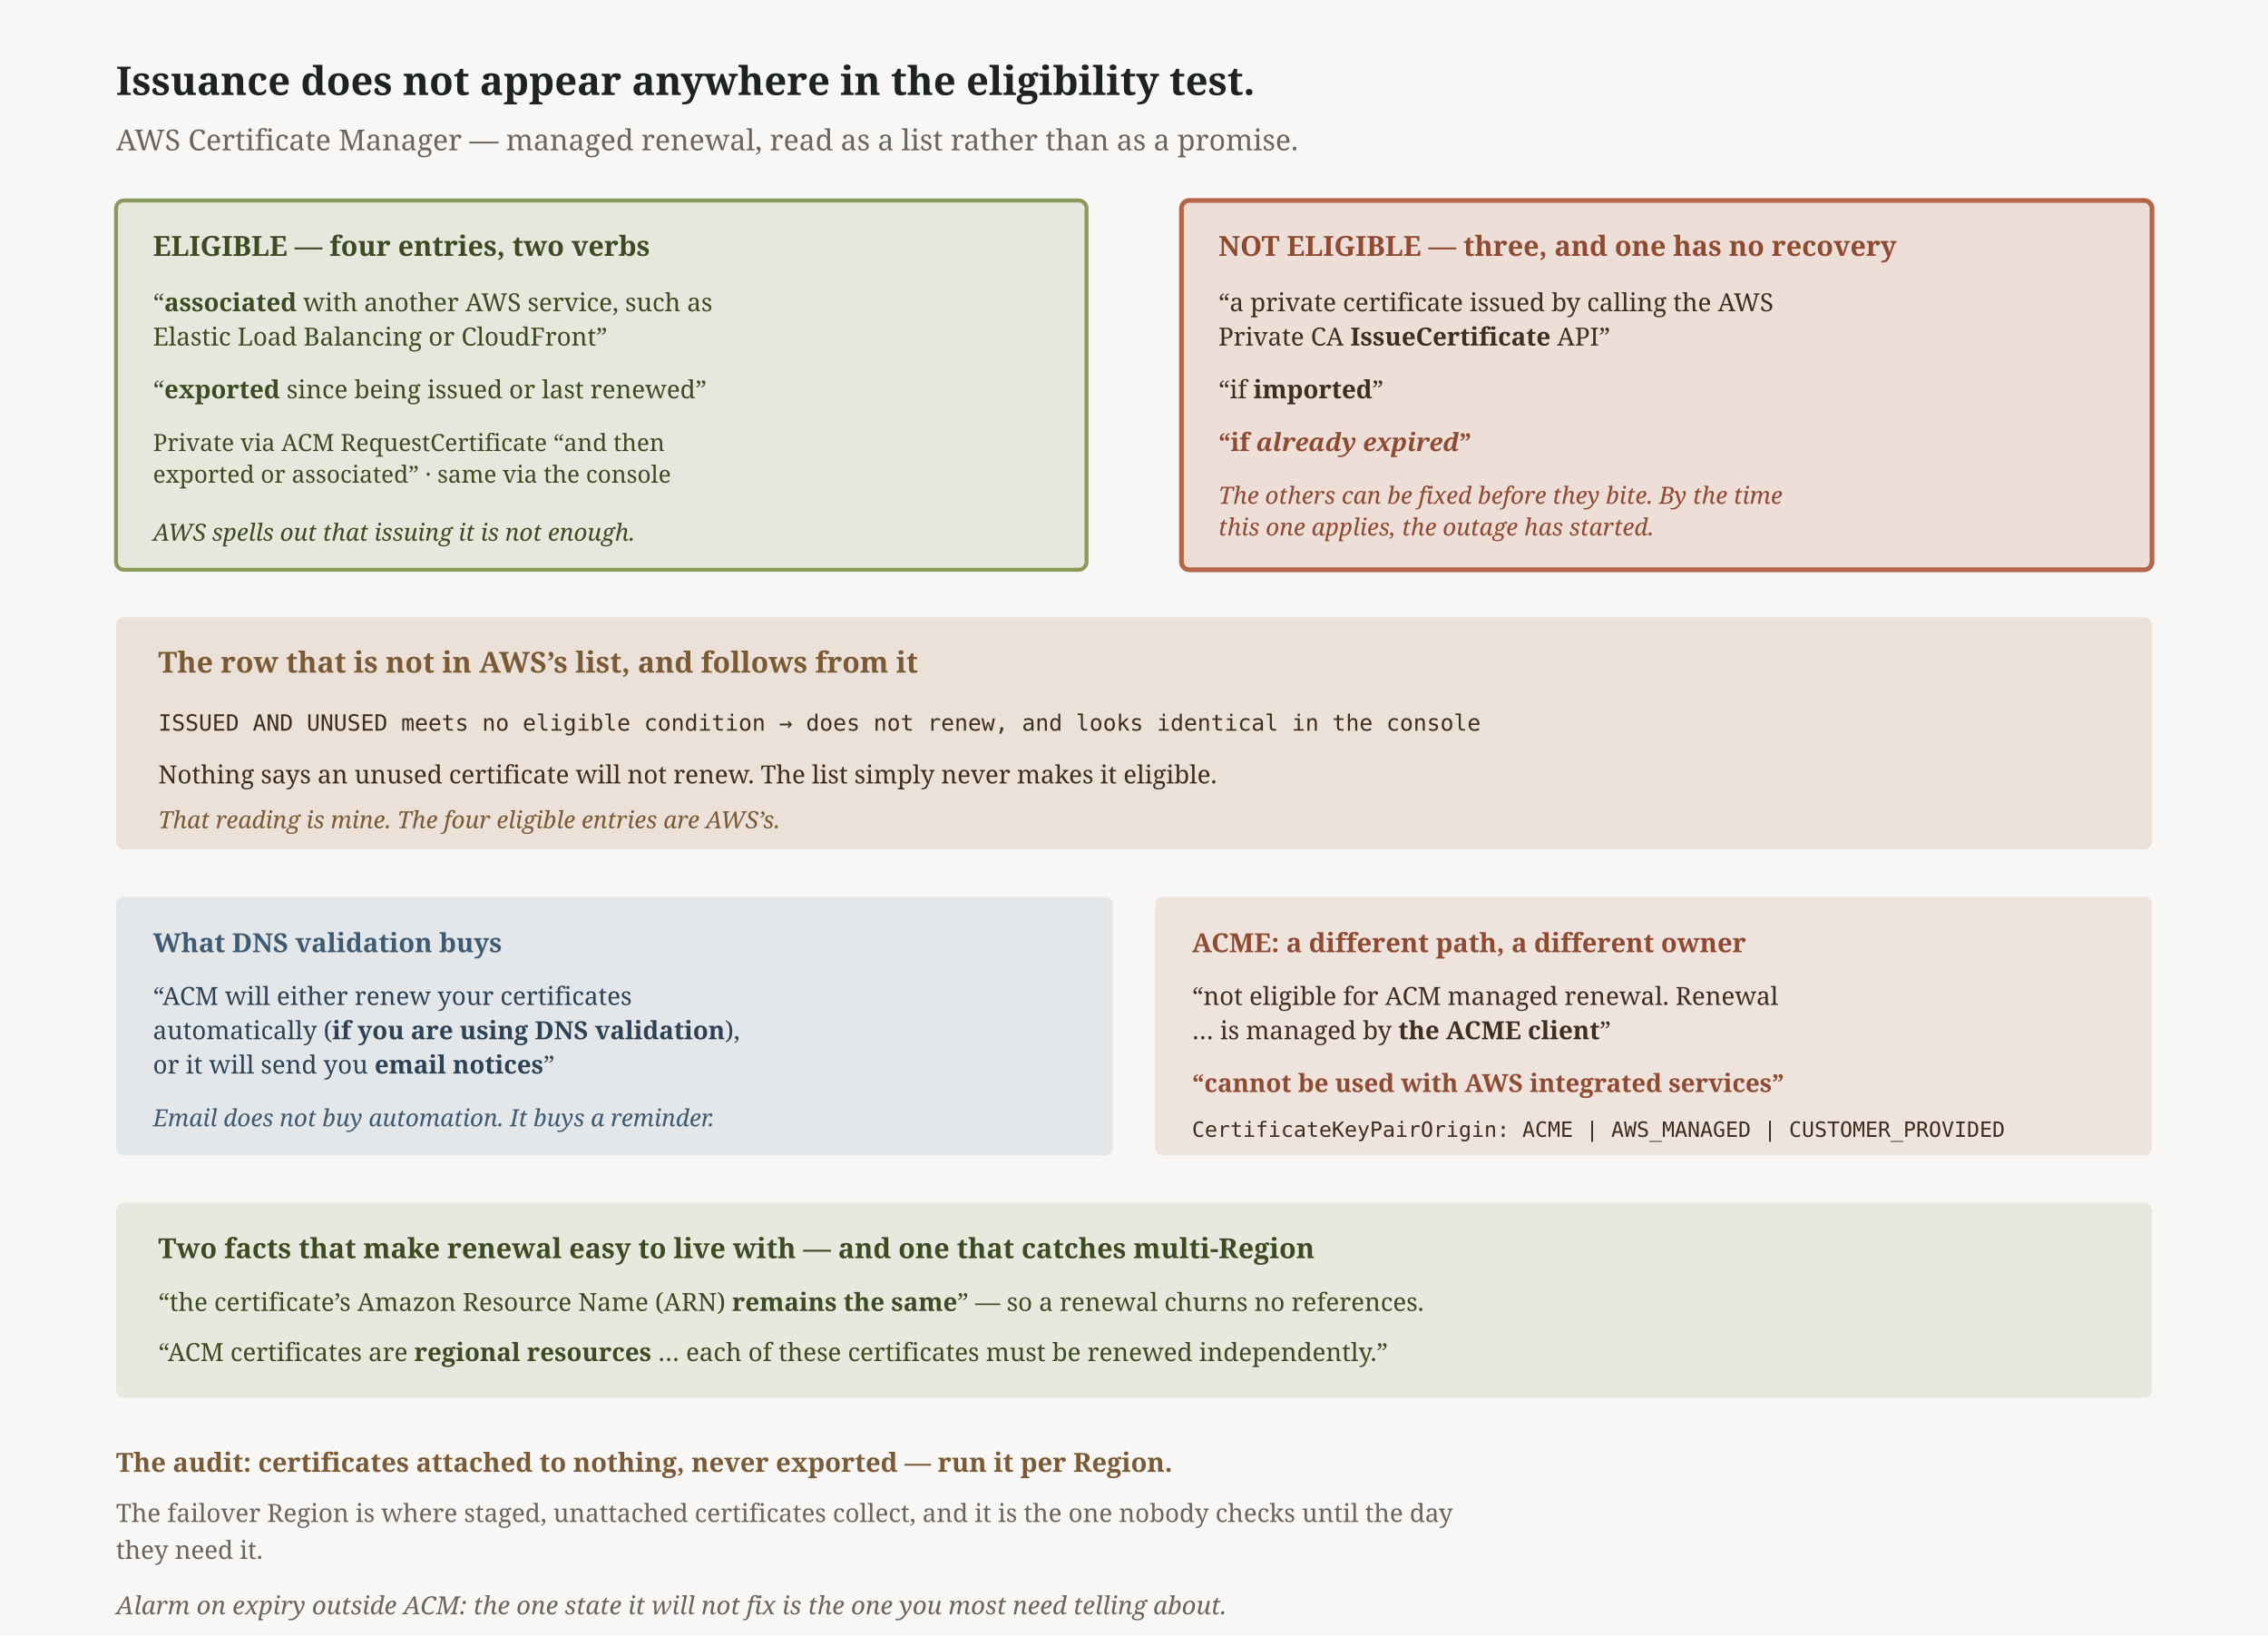
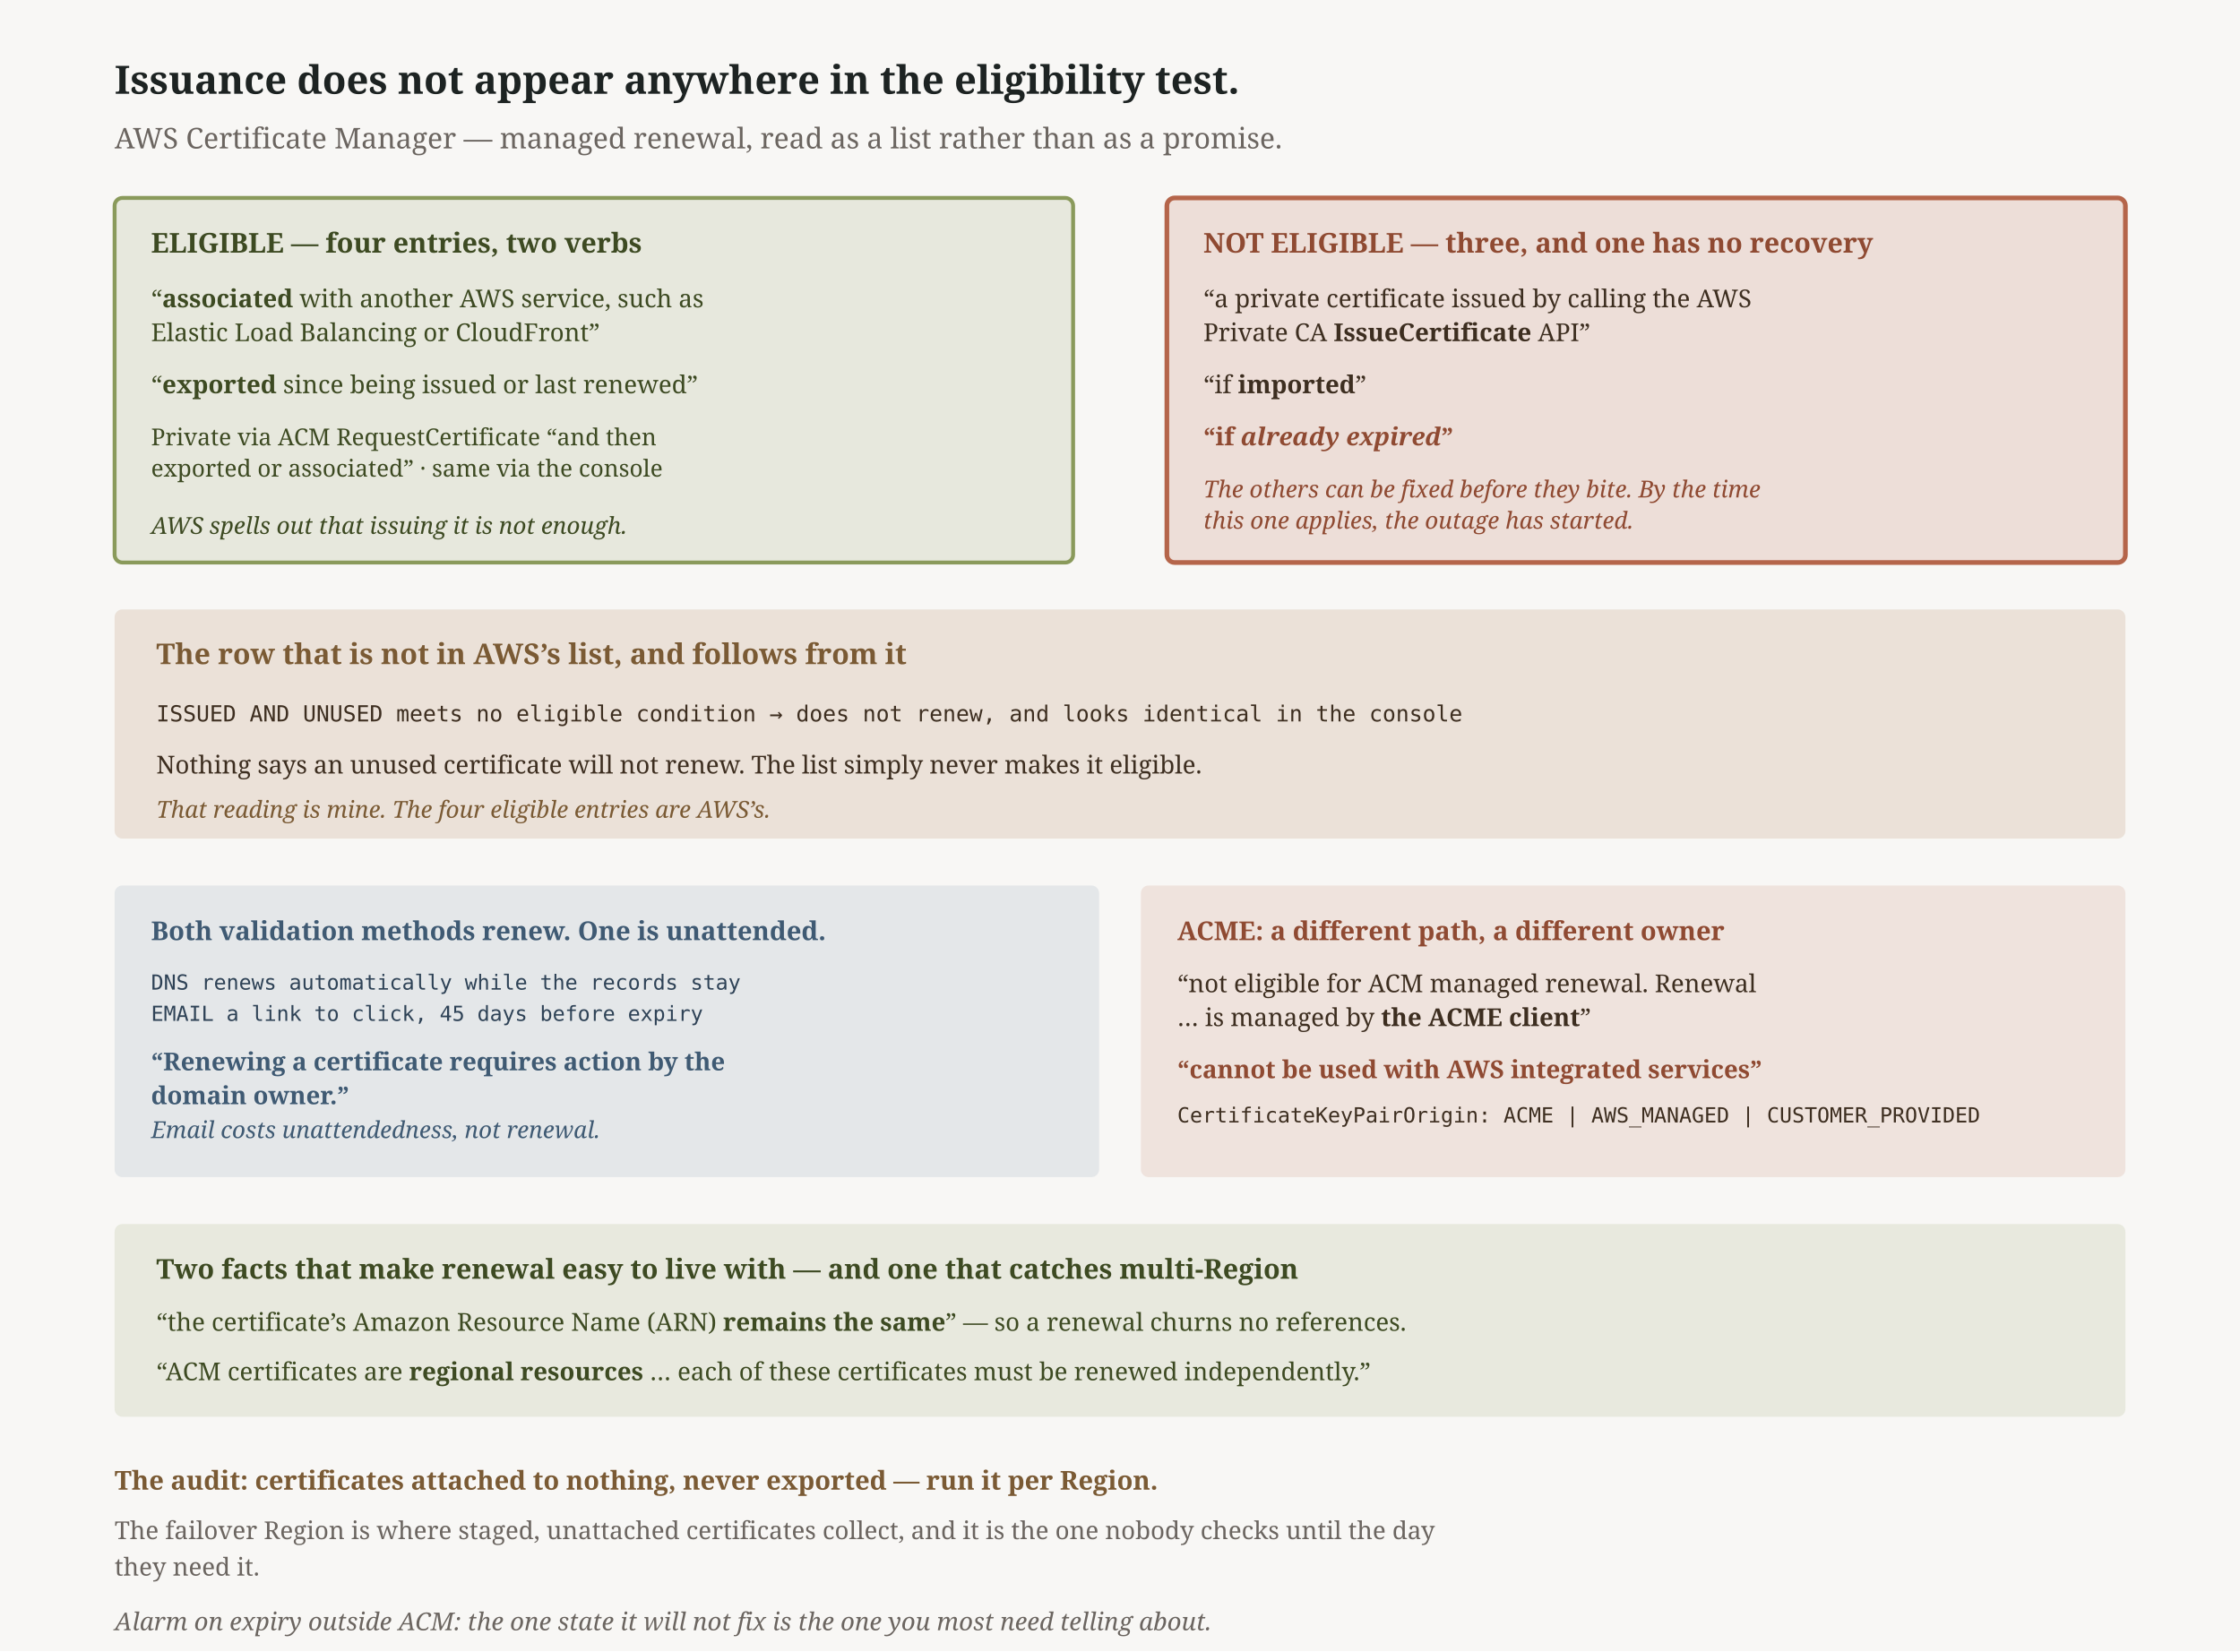
- <svg xmlns="http://www.w3.org/2000/svg" viewBox="0 0 860 620" style="width:100%;max-width:860px;" role="img" aria-label="Diagram: AWS Certificate Manager grants automatic renewal on the basis of use rather than issuance. Every eligible case in the published list describes a certificate that was associated with another AWS service or exported since being issued or last renewed, including the two private-certificate cases where AWS states that issuing is not enough. Three cases are not eligible: a private certificate issued by calling the AWS Private CA IssueCertificate API, an imported certificate, and one that has already expired. Automatic renewal is also conditioned on DNS validation; with email validation ACM sends notices instead. Certificates issued through ACME are not eligible for ACM managed renewal because renewal is managed by the ACME client, and ACME certificates cannot be used with AWS integrated services.">
-   <rect width="860" height="620" fill="#F8F7F5" />
+ <svg xmlns="http://www.w3.org/2000/svg" viewBox="0 0 860 634" style="width:100%;max-width:860px;" role="img" aria-label="Diagram: AWS Certificate Manager grants automatic renewal on the basis of use rather than issuance. Every eligible case in the published list describes a certificate that was associated with another AWS service or exported since being issued or last renewed, including the two private-certificate cases where AWS states that issuing is not enough. Three cases are not eligible: a private certificate issued by calling the AWS Private CA IssueCertificate API, an imported certificate, and one that has already expired. Both DNS and email validation support renewal: DNS renews unattended while the validation records remain in place, while email validation sends the domain owner a link to click 45 days before expiry, since renewing a certificate requires action by the domain owner. Certificates issued through ACME are not eligible for ACM managed renewal because renewal is managed by the ACME client, and ACME certificates cannot be used with AWS integrated services.">
+   <rect width="860" height="634" fill="#F8F7F5" />
  <text x="44" y="36" font-family="Georgia, serif" font-size="15" font-weight="bold" fill="#1D2322">Issuance does not appear anywhere in the eligibility test.</text>
  <text x="44" y="57" font-family="Georgia, serif" font-size="11" fill="#6B6560">AWS Certificate Manager — managed renewal, read as a list rather than as a promise.</text>
  <rect x="44" y="76" width="368" height="140" rx="3" fill="#8A9A5B" opacity="0.16" />
  <rect x="44" y="76" width="368" height="140" rx="3" fill="none" stroke="#8A9A5B" stroke-width="1.5" />
  <text x="58" y="97" font-family="Georgia, serif" font-size="10.5" font-weight="bold" fill="#3D4A22">ELIGIBLE — four entries, two verbs</text>
  <text x="58" y="118" font-family="Georgia, serif" font-size="9.5" fill="#3D4A22">“<tspan font-weight="bold">associated</tspan> with another AWS service, such as</text>
  <text x="58" y="131" font-family="Georgia, serif" font-size="9.5" fill="#3D4A22">Elastic Load Balancing or CloudFront”</text>
  <text x="58" y="151" font-family="Georgia, serif" font-size="9.5" fill="#3D4A22">“<tspan font-weight="bold">exported</tspan> since being issued or last renewed”</text>
  <text x="58" y="171" font-family="Georgia, serif" font-size="9" fill="#3D4A22">Private via ACM RequestCertificate “and then</text>
  <text x="58" y="183" font-family="Georgia, serif" font-size="9" fill="#3D4A22">exported or associated”  ·  same via the console</text>
  <text x="58" y="205" font-family="Georgia, serif" font-size="9" font-style="italic" fill="#3D4A22">AWS spells out that issuing it is not enough.</text>
  <rect x="448" y="76" width="368" height="140" rx="3" fill="#B5654A" opacity="0.17" />
  <rect x="448" y="76" width="368" height="140" rx="3" fill="none" stroke="#B5654A" stroke-width="1.8" />
  <text x="462" y="97" font-family="Georgia, serif" font-size="10.5" font-weight="bold" fill="#8F4A32">NOT ELIGIBLE — three, and one has no recovery</text>
  <text x="462" y="118" font-family="Georgia, serif" font-size="9.5" fill="#3D2E20">“a private certificate issued by calling the AWS</text>
  <text x="462" y="131" font-family="Georgia, serif" font-size="9.5" fill="#3D2E20">Private CA <tspan font-weight="bold">IssueCertificate</tspan> API”</text>
  <text x="462" y="151" font-family="Georgia, serif" font-size="9.5" fill="#3D2E20">“if <tspan font-weight="bold">imported</tspan>”</text>
  <text x="462" y="171" font-family="Georgia, serif" font-size="9.5" font-weight="bold" fill="#8F4A32">“if <tspan font-style="italic">already expired</tspan>”</text>
  <text x="462" y="191" font-family="Georgia, serif" font-size="9" font-style="italic" fill="#8F4A32">The others can be fixed before they bite. By the time</text>
  <text x="462" y="203" font-family="Georgia, serif" font-size="9" font-style="italic" fill="#8F4A32">this one applies, the outage has started.</text>
  <rect x="44" y="234" width="772" height="88" rx="3" fill="#C4A484" opacity="0.26" />
  <text x="60" y="255" font-family="Georgia, serif" font-size="11" font-weight="bold" fill="#7A5A34">The row that is not in AWS’s list, and follows from it</text>
  <text x="60" y="277" font-family="Consolas, monospace" font-size="8.5" fill="#3D2E20">ISSUED AND UNUSED   meets no eligible condition   → does not renew, and looks identical in the console</text>
  <text x="60" y="297" font-family="Georgia, serif" font-size="9.5" fill="#3D2E20">Nothing says an unused certificate will not renew. The list simply never makes it eligible.</text>
  <text x="60" y="314" font-family="Georgia, serif" font-size="9" font-style="italic" fill="#7A5A34">That reading is mine. The four eligible entries are AWS’s.</text>
-   <rect x="44" y="340" width="378" height="98" rx="3" fill="#5B7B9A" opacity="0.13" />
-   <text x="58" y="361" font-family="Georgia, serif" font-size="10" font-weight="bold" fill="#3F5A73">What DNS validation buys</text>
-   <text x="58" y="381" font-family="Georgia, serif" font-size="9.5" fill="#2E4256">“ACM will either renew your certificates</text>
-   <text x="58" y="394" font-family="Georgia, serif" font-size="9.5" fill="#2E4256">automatically (<tspan font-weight="bold">if you are using DNS validation</tspan>),</text>
-   <text x="58" y="407" font-family="Georgia, serif" font-size="9.5" fill="#2E4256">or it will send you <tspan font-weight="bold">email notices</tspan>”</text>
-   <text x="58" y="427" font-family="Georgia, serif" font-size="9" font-style="italic" fill="#3F5A73">Email does not buy automation. It buys a reminder.</text>
-   <rect x="438" y="340" width="378" height="98" rx="3" fill="#B5654A" opacity="0.14" />
+   <rect x="44" y="340" width="378" height="112" rx="3" fill="#5B7B9A" opacity="0.13" />
+   <text x="58" y="361" font-family="Georgia, serif" font-size="10" font-weight="bold" fill="#3F5A73">Both validation methods renew. One is unattended.</text>
+   <text x="58" y="380" font-family="Consolas, monospace" font-size="8" fill="#2E4256">DNS     renews automatically while the records stay</text>
+   <text x="58" y="392" font-family="Consolas, monospace" font-size="8" fill="#2E4256">EMAIL   a link to click, 45 days before expiry</text>
+   <text x="58" y="411" font-family="Georgia, serif" font-size="9.5" font-weight="bold" fill="#3F5A73">“Renewing a certificate requires action by the</text>
+   <text x="58" y="424" font-family="Georgia, serif" font-size="9.5" font-weight="bold" fill="#3F5A73">domain owner.”</text>
+   <text x="58" y="437" font-family="Georgia, serif" font-size="9" font-style="italic" fill="#3F5A73">Email costs unattendedness, not renewal.</text>
+   <rect x="438" y="340" width="378" height="112" rx="3" fill="#B5654A" opacity="0.14" />
  <text x="452" y="361" font-family="Georgia, serif" font-size="10" font-weight="bold" fill="#8F4A32">ACME: a different path, a different owner</text>
  <text x="452" y="381" font-family="Georgia, serif" font-size="9.5" fill="#3D2E20">“not eligible for ACM managed renewal. Renewal</text>
  <text x="452" y="394" font-family="Georgia, serif" font-size="9.5" fill="#3D2E20">… is managed by <tspan font-weight="bold">the ACME client</tspan>”</text>
  <text x="452" y="414" font-family="Georgia, serif" font-size="9.5" font-weight="bold" fill="#8F4A32">“cannot be used with AWS integrated services”</text>
  <text x="452" y="431" font-family="Consolas, monospace" font-size="8" fill="#3D2E20">CertificateKeyPairOrigin: ACME | AWS_MANAGED | CUSTOMER_PROVIDED</text>
-   <rect x="44" y="456" width="772" height="74" rx="3" fill="#8A9A5B" opacity="0.15" />
-   <text x="60" y="477" font-family="Georgia, serif" font-size="10.5" font-weight="bold" fill="#3D4A22">Two facts that make renewal easy to live with — and one that catches multi-Region</text>
-   <text x="60" y="497" font-family="Georgia, serif" font-size="9.5" fill="#3D4A22">“the certificate’s Amazon Resource Name (ARN) <tspan font-weight="bold">remains the same</tspan>” — so a renewal churns no references.</text>
-   <text x="60" y="516" font-family="Georgia, serif" font-size="9.5" fill="#3D4A22">“ACM certificates are <tspan font-weight="bold">regional resources</tspan> … each of these certificates must be renewed independently.”</text>
-   <text x="44" y="558" font-family="Georgia, serif" font-size="10" font-weight="bold" fill="#7A5A34">The audit: certificates attached to nothing, never exported — run it per Region.</text>
-   <text x="44" y="577" font-family="Georgia, serif" font-size="9.5" fill="#6B6560">The failover Region is where staged, unattached certificates collect, and it is the one nobody checks until the day</text>
-   <text x="44" y="591" font-family="Georgia, serif" font-size="9.5" fill="#6B6560">they need it.</text>
-   <text x="44" y="612" font-family="Georgia, serif" font-size="9.5" font-style="italic" fill="#6B6560">Alarm on expiry outside ACM: the one state it will not fix is the one you most need telling about.</text>
+   <rect x="44" y="470" width="772" height="74" rx="3" fill="#8A9A5B" opacity="0.15" />
+   <text x="60" y="491" font-family="Georgia, serif" font-size="10.5" font-weight="bold" fill="#3D4A22">Two facts that make renewal easy to live with — and one that catches multi-Region</text>
+   <text x="60" y="511" font-family="Georgia, serif" font-size="9.5" fill="#3D4A22">“the certificate’s Amazon Resource Name (ARN) <tspan font-weight="bold">remains the same</tspan>” — so a renewal churns no references.</text>
+   <text x="60" y="530" font-family="Georgia, serif" font-size="9.5" fill="#3D4A22">“ACM certificates are <tspan font-weight="bold">regional resources</tspan> … each of these certificates must be renewed independently.”</text>
+   <text x="44" y="572" font-family="Georgia, serif" font-size="10" font-weight="bold" fill="#7A5A34">The audit: certificates attached to nothing, never exported — run it per Region.</text>
+   <text x="44" y="591" font-family="Georgia, serif" font-size="9.5" fill="#6B6560">The failover Region is where staged, unattached certificates collect, and it is the one nobody checks until the day</text>
+   <text x="44" y="605" font-family="Georgia, serif" font-size="9.5" fill="#6B6560">they need it.</text>
+   <text x="44" y="626" font-family="Georgia, serif" font-size="9.5" font-style="italic" fill="#6B6560">Alarm on expiry outside ACM: the one state it will not fix is the one you most need telling about.</text>
</svg>
